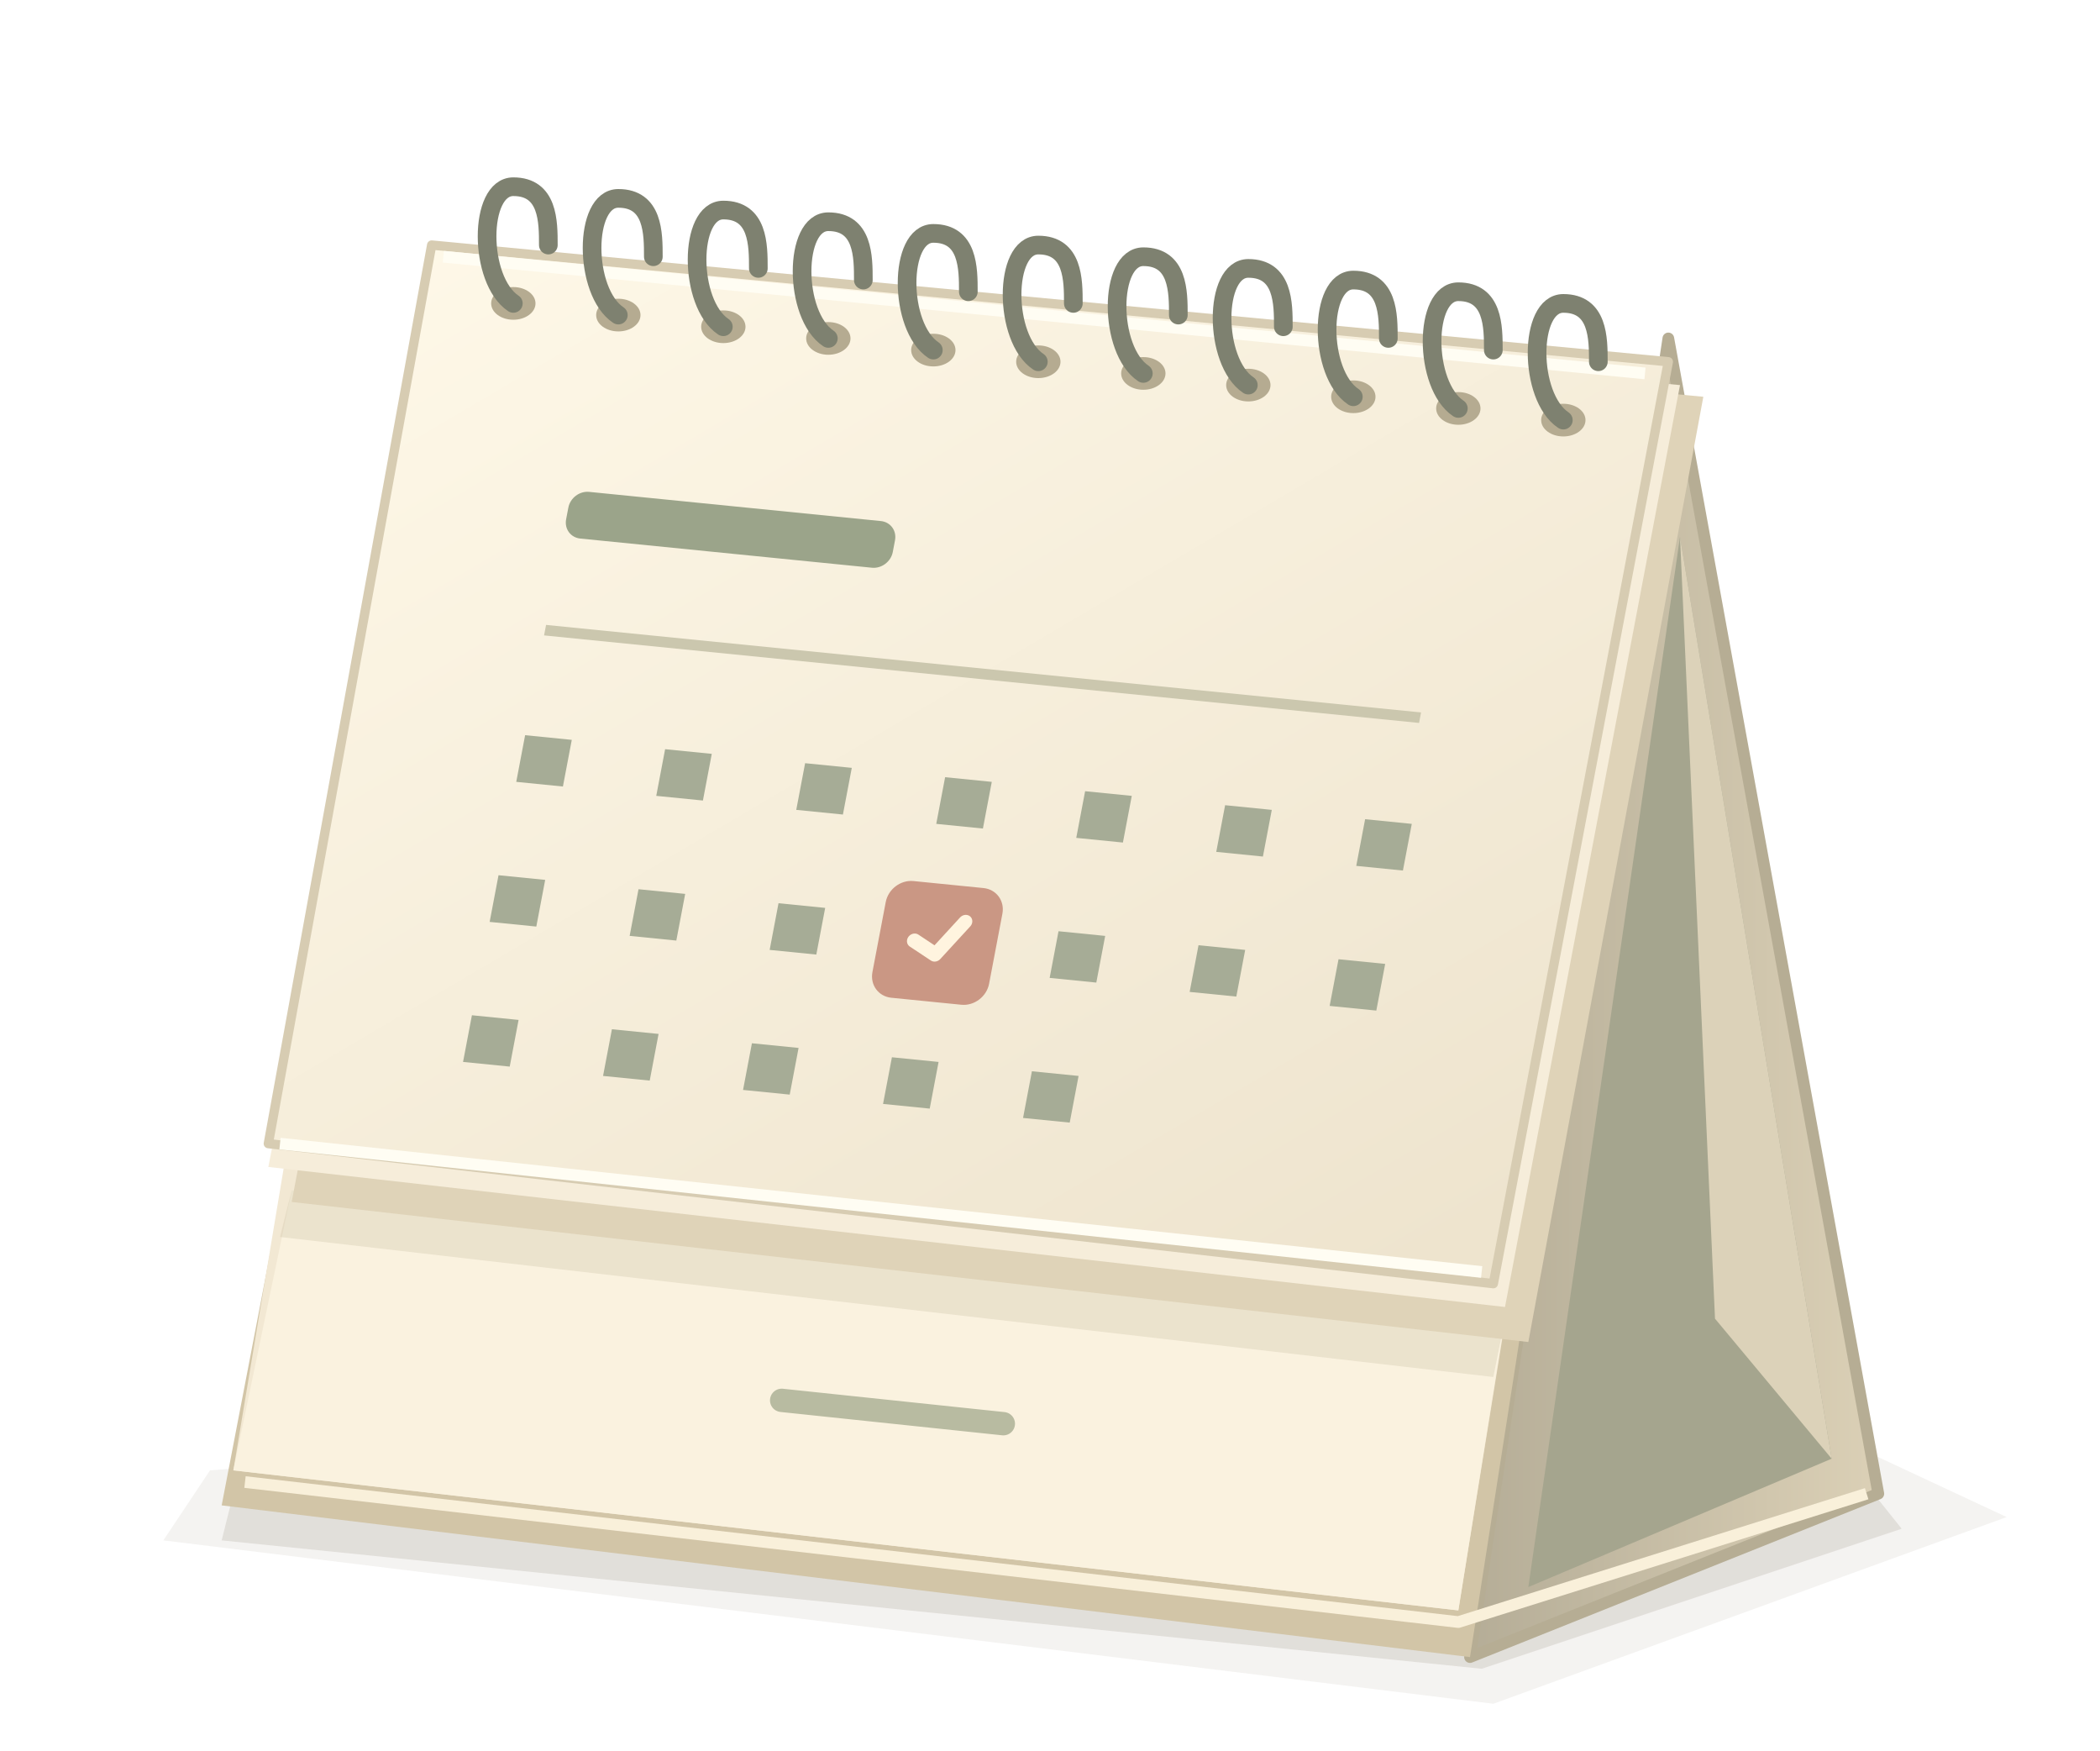
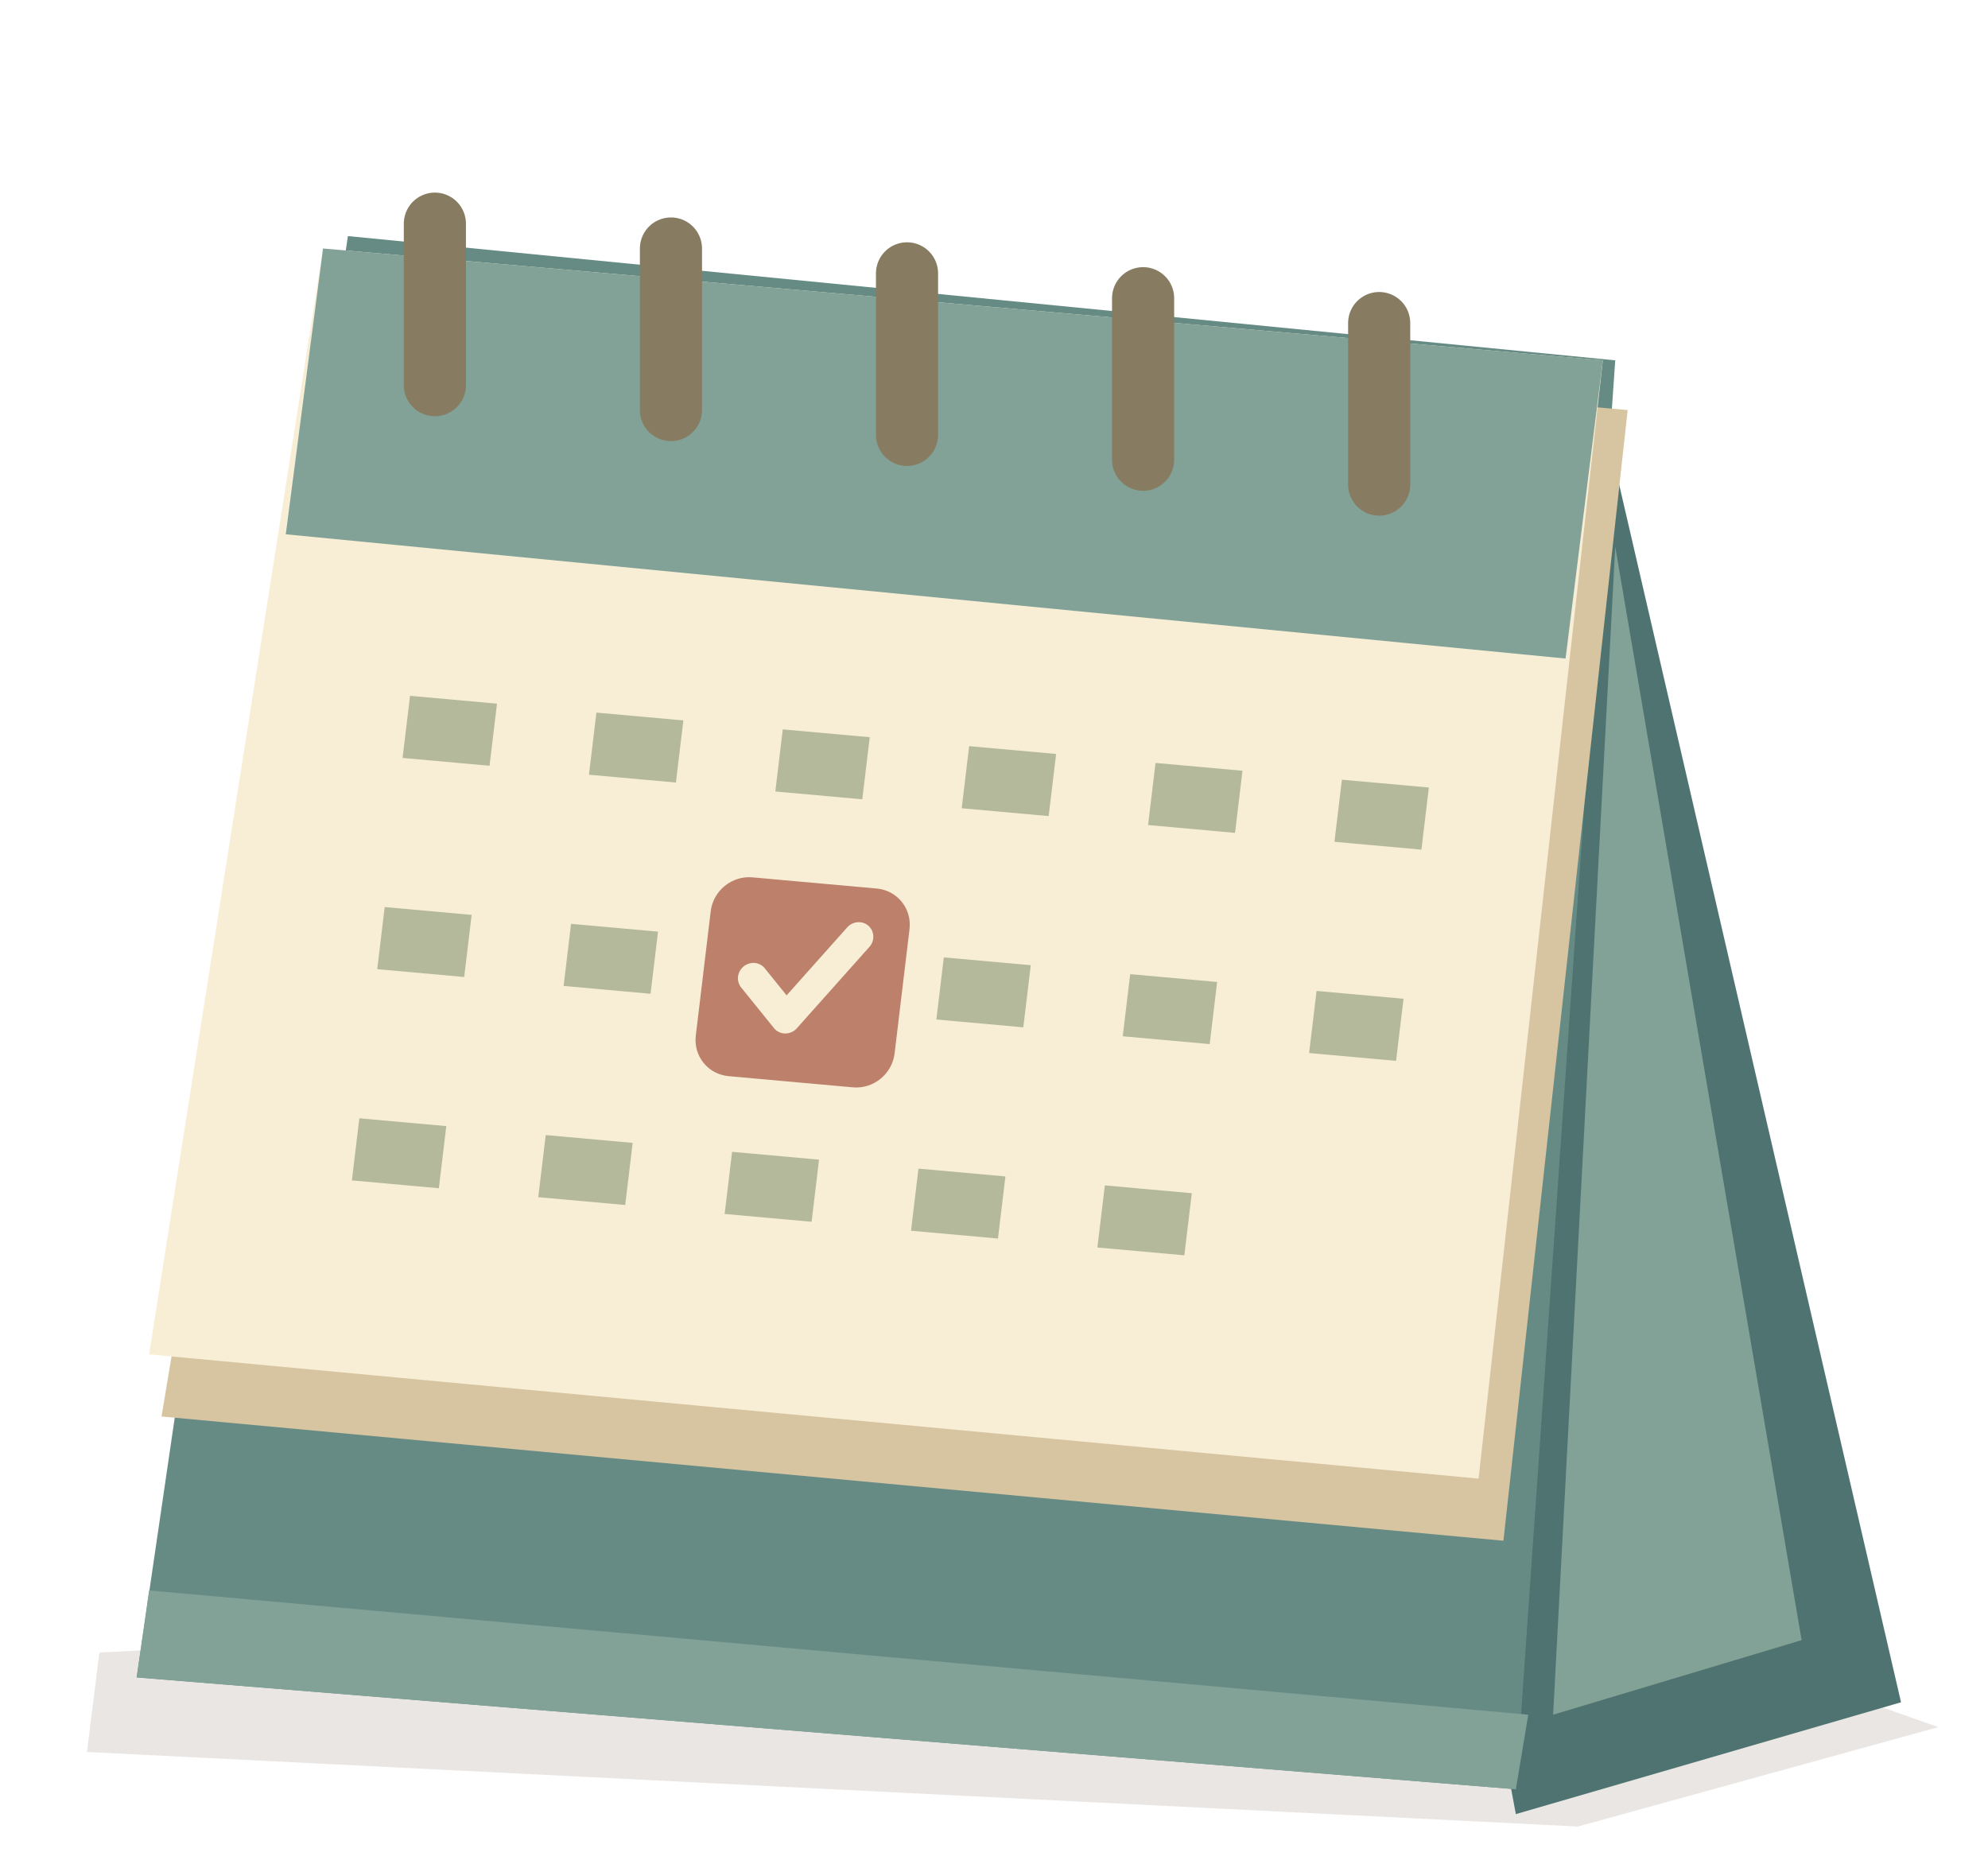
- <svg xmlns="http://www.w3.org/2000/svg" viewBox="0 0 180 150">
-   <defs>
-     <linearGradient id="page" x1="0" y1="0" x2=".8" y2="1">
-       <stop stop-color="#fff9e9" />
-       <stop offset="1" stop-color="#eee4ce" />
-     </linearGradient>
-     <linearGradient id="stand" x1="0" y1="0" x2="1" y2="0">
-       <stop stop-color="#b5ad97" />
-       <stop offset="1" stop-color="#dbd0b6" />
-     </linearGradient>
-   </defs>
-   <path fill="#66563b12" d="M18 126 142 116 172 130 128 146 14 132Z" />
-   <path fill="#66563b20" d="m20 128 108 10 31-12 4 5-36 12-108-11Z" />
-   <path fill="url(#stand)" stroke="#b6ad94" stroke-width="1" stroke-linejoin="round" d="m143 29 18 99-35 14Z" />
-   <path fill="#a5a58e" d="m144 46 13 79-26 11Z" />
-   <path fill="#dcd2b9" d="m144 46 3 67 10 12Z" />
-   <path fill="#d2c5a7" d="m39 25 104 8-17 109-107-13Z" />
-   <path fill="#f2e8d3" d="m37 24 105 9-17 105-105-12Z" />
-   <path fill="#faf2df" d="m25 102 104 11-4 25-105-12Z" />
-   <path fill="#c9bda048" d="m25 102 104 11-1 5-104-12Z" />
-   <path fill="#dfd3b8" d="m40 24 106 10-15 81-106-12Z" />
-   <path fill="#f6edda" d="m38 23 106 10-15 79-106-12Z" />
-   <path fill="url(#page)" stroke="#d7ccb2" stroke-width=".8" stroke-linejoin="round" d="m37 21 106 10-15 79-105-12Z" />
-   <path d="m38 22 103 10M24 98l103 11" fill="none" stroke="#fffdf3" stroke-width="1" />
-   <g fill="#b5ab91">
-     <ellipse cx="44" cy="26" rx="1.9" ry="1.4" />
-     <ellipse cx="53" cy="27" rx="1.9" ry="1.4" />
-     <ellipse cx="62" cy="28" rx="1.9" ry="1.4" />
-     <ellipse cx="71" cy="29" rx="1.9" ry="1.4" />
-     <ellipse cx="80" cy="30" rx="1.9" ry="1.4" />
-     <ellipse cx="89" cy="31" rx="1.9" ry="1.4" />
-     <ellipse cx="98" cy="32" rx="1.9" ry="1.4" />
-     <ellipse cx="107" cy="33" rx="1.9" ry="1.4" />
-     <ellipse cx="116" cy="34" rx="1.9" ry="1.4" />
-     <ellipse cx="125" cy="35" rx="1.9" ry="1.4" />
-     <ellipse cx="134" cy="36" rx="1.9" ry="1.4" />
+ <svg xmlns="http://www.w3.org/2000/svg" viewBox="0 0 160 150">
+   <path fill="#69543b24" d="m8 133 114-6 34 12-29 8-120-6Z" />
+   <path fill="#4e7370" d="m128 29 25 108-31 9-14-75Z" />
+   <path fill="#82a297" d="m130 44 15 88-20 6Z" />
+   <path fill="#668b85" d="m28 19 102 10-8 115-111-9Z" />
+   <path fill="#82a297" d="m12 128 111 10-1 6-111-9Z" />
+   <path fill="#d7c5a2" d="m28 24 103 9-10 91-108-10Z" />
+   <path fill="#f8eed6" d="m26 20 103 9-10 90-107-10Z" />
+   <path fill="#82a297" d="m26 20 103 9-3 24-103-10Z" />
+   <path d="m35 18 0 13m19-11 0 13m19-11 0 13m19-11 0 13m19-11 0 13" fill="none" stroke="#877b62" stroke-width="5" stroke-linecap="round" />
+   <g transform="matrix(1 .09 -.12 1 33 56)">
+     <g fill="#b5b99c">
+       <path d="M0 0h7v5H0zM15 0h7v5h-7zM30 0h7v5h-7zM45 0h7v5h-7zM60 0h7v5h-7zM75 0h7v5h-7z" />
+       <path d="M0 17h7v5H0zM15 17h7v5h-7zM30 17h7v5h-7zM45 17h7v5h-7zM60 17h7v5h-7zM75 17h7v5h-7z" />
+       <path d="M0 34h7v5H0zM15 34h7v5h-7zM30 34h7v5h-7zM45 34h7v5h-7zM60 34h7v5h-7z" />
+     </g>
+     <rect x="26" y="12" width="16" height="16" rx="3" fill="#bc806b" />
+     <path d="m30 20 3 3 5-7" fill="none" stroke="#f8eed6" stroke-width="2.4" stroke-linecap="round" stroke-linejoin="round" />
  </g>
-   <g fill="none" stroke="#7e8170" stroke-width="1.6" stroke-linecap="round">
-     <path d="M44 26c-3-2-3-10 0-10 3 0 3 3 3 5" />
-     <path d="M53 27c-3-2-3-10 0-10 3 0 3 3 3 5" />
-     <path d="M62 28c-3-2-3-10 0-10 3 0 3 3 3 5" />
-     <path d="M71 29c-3-2-3-10 0-10 3 0 3 3 3 5" />
-     <path d="M80 30c-3-2-3-10 0-10 3 0 3 3 3 5" />
-     <path d="M89 31c-3-2-3-10 0-10 3 0 3 3 3 5" />
-     <path d="M98 32c-3-2-3-10 0-10 3 0 3 3 3 5" />
-     <path d="M107 33c-3-2-3-10 0-10 3 0 3 3 3 5" />
-     <path d="M116 34c-3-2-3-10 0-10 3 0 3 3 3 5" />
-     <path d="M125 35c-3-2-3-10 0-10 3 0 3 3 3 5" />
-     <path d="M134 36c-3-2-3-10 0-10 3 0 3 3 3 5" />
-   </g>
-   <g transform="matrix(1 .1 -.19 1 49 42)">
-     <rect width="28" height="4" rx="1.5" fill="#9ba48a" />
-     <path d="M0 12h75" stroke="#cbc7ae" stroke-width=".9" />
-     <g fill="#a6ac96">
-       <path d="M0 21h4v4H0zM12 21h4v4h-4zM24 21h4v4h-4zM36 21h4v4h-4zM48 21h4v4h-4zM60 21h4v4h-4zM72 21h4v4h-4z" />
-       <path d="M0 33h4v4H0zM12 33h4v4h-4zM24 33h4v4h-4zM36 33h4v4h-4zM48 33h4v4h-4zM60 33h4v4h-4zM72 33h4v4h-4z" />
-       <path d="M0 45h4v4H0zM12 45h4v4h-4zM24 45h4v4h-4zM36 45h4v4h-4zM48 45h4v4h-4z" />
-     </g>
-     <rect x="33" y="30" width="10" height="10" rx="2" fill="#ca9784" />
-     <path d="m36 35 2 1 2-3" stroke="#fff4df" stroke-width="1.2" fill="none" stroke-linecap="round" stroke-linejoin="round" />
-   </g>
-   <path d="m67 120 19 2" stroke="#b8bba1" stroke-width="2" stroke-linecap="round" />
-   <path d="m21 127 104 12 35-11" fill="none" stroke="#f9f0da" stroke-width="1" stroke-linejoin="round" />
</svg>
